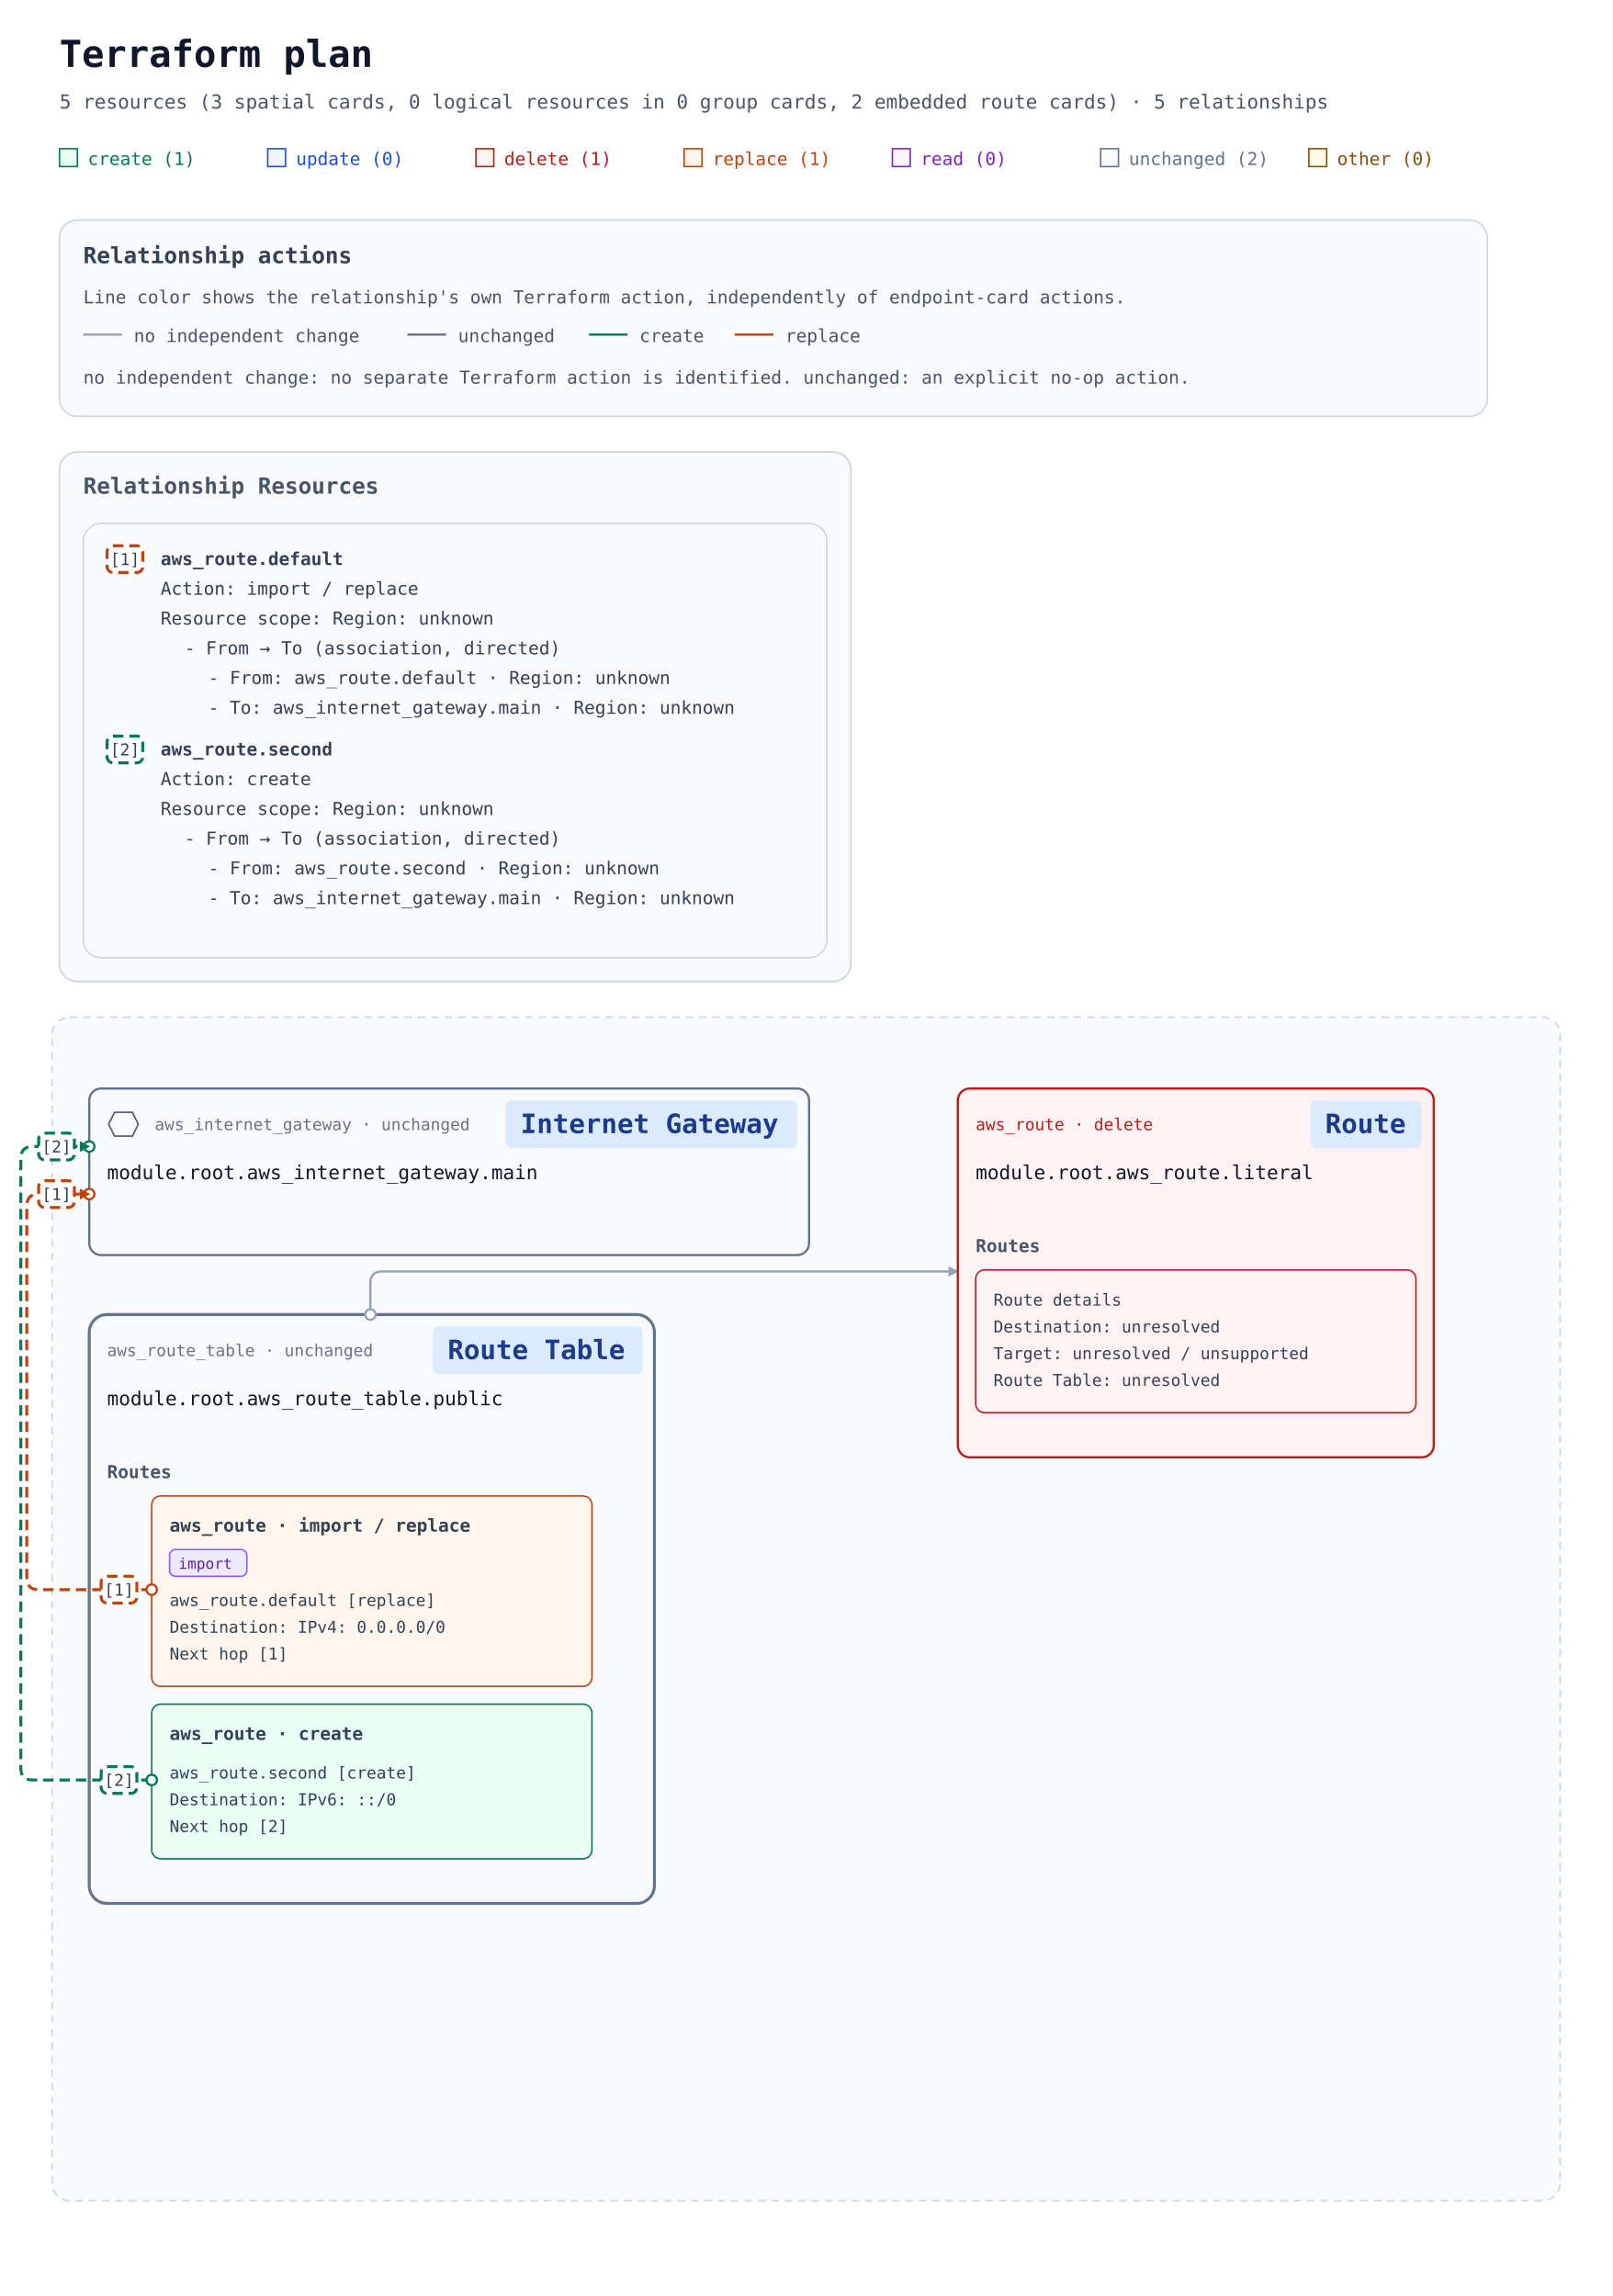
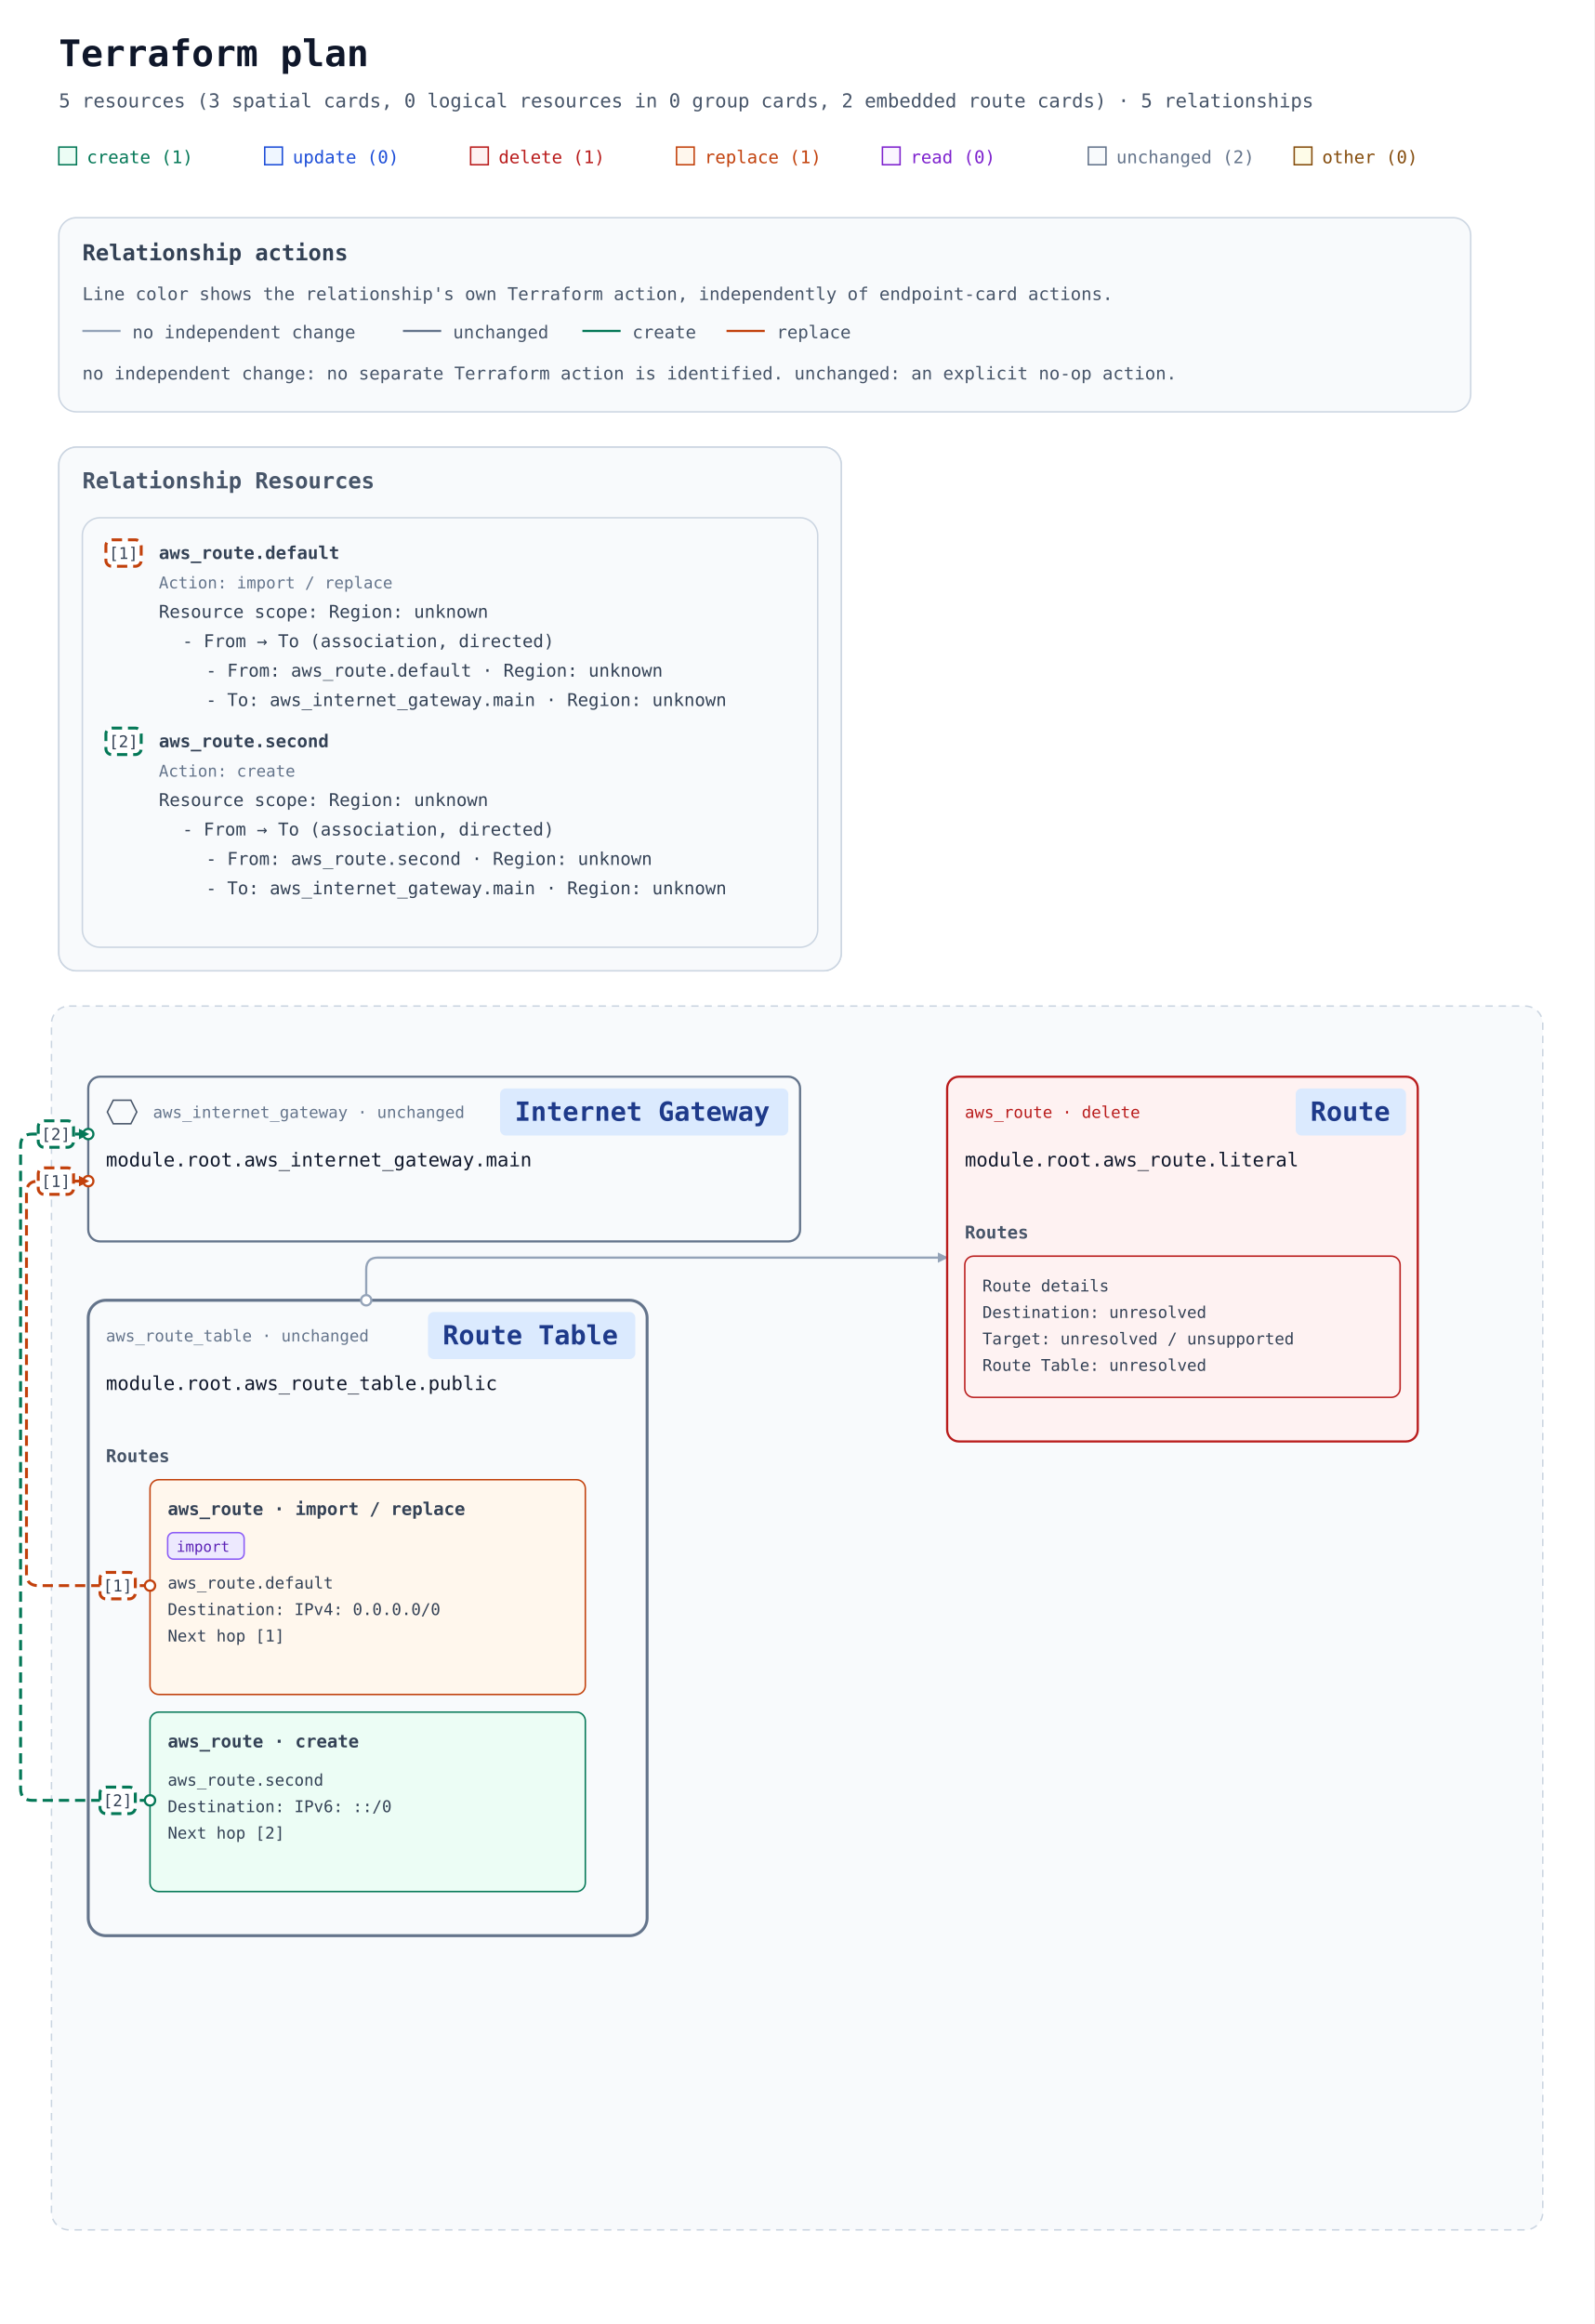
- <svg xmlns="http://www.w3.org/2000/svg" width="1084" height="1544" viewBox="0 0 1084 1544" role="img" aria-labelledby="title description">
+ <svg xmlns="http://www.w3.org/2000/svg" width="1084" height="1580" viewBox="0 0 1084 1580" role="img" aria-labelledby="title description">
  <defs>
    <marker id="arrow" viewBox="0 0 10 10" refX="9" refY="5" markerWidth="7" markerHeight="7" markerUnits="userSpaceOnUse" orient="auto-start-reverse">
      <path d="M 0 0 L 10 5 L 0 10 z" fill="#94a3b8" />
    </marker>
    <marker id="arrow-create" viewBox="0 0 10 10" refX="9" refY="5" markerWidth="7" markerHeight="7" markerUnits="userSpaceOnUse" orient="auto-start-reverse">
      <path d="M 0 0 L 10 5 L 0 10 z" fill="#047857" />
    </marker>
    <marker id="arrow-replace" viewBox="0 0 10 10" refX="9" refY="5" markerWidth="7" markerHeight="7" markerUnits="userSpaceOnUse" orient="auto-start-reverse">
      <path d="M 0 0 L 10 5 L 0 10 z" fill="#c2410c" />
    </marker>
  </defs>
  <rect width="100%" height="100%" fill="#ffffff" />
  <g font-family="ui-monospace, SFMono-Regular, Consolas, monospace">
    <text x="40" y="45" font-size="25" font-weight="700" fill="#0f172a">Terraform plan</text>
    <text x="40" y="73" font-size="13" fill="#475569">5 resources (3 spatial cards, 0 logical resources in 0 group cards, 2 embedded route cards) · 5 relationships</text>
    <rect x="40" y="100" width="12" height="12" fill="#ecfdf5" stroke="#047857" />
    <text x="59" y="111" font-size="12" fill="#047857">create (1)</text>
    <rect x="180" y="100" width="12" height="12" fill="#eff6ff" stroke="#1d4ed8" />
    <text x="199" y="111" font-size="12" fill="#1d4ed8">update (0)</text>
    <rect x="320" y="100" width="12" height="12" fill="#fef2f2" stroke="#b91c1c" />
    <text x="339" y="111" font-size="12" fill="#b91c1c">delete (1)</text>
    <rect x="460" y="100" width="12" height="12" fill="#fff7ed" stroke="#c2410c" />
    <text x="479" y="111" font-size="12" fill="#c2410c">replace (1)</text>
    <rect x="600" y="100" width="12" height="12" fill="#faf5ff" stroke="#7e22ce" />
    <text x="619" y="111" font-size="12" fill="#7e22ce">read (0)</text>
    <rect x="740" y="100" width="12" height="12" fill="#f8fafc" stroke="#64748b" />
    <text x="759" y="111" font-size="12" fill="#64748b">unchanged (2)</text>
    <rect x="880" y="100" width="12" height="12" fill="#fefce8" stroke="#854d0e" />
    <text x="899" y="111" font-size="12" fill="#854d0e">other (0)</text>
    <g id="relationship-actions" font-size="12" fill="#475569" transform="translate(40 148)">
      <rect width="960" height="132" rx="12" fill="#f8fafc" stroke="#cbd5e1" />
      <text x="16" y="29" font-size="15" font-weight="700" fill="#334155">Relationship actions</text>
      <text x="16" y="56">Line color shows the relationship's own Terraform action, independently of endpoint-card actions.</text>
      <path data-legend-action="none" d="M 16 77 H 42" fill="none" stroke="#94a3b8" stroke-width="1.5" />
      <text x="50" y="82">no independent change</text>
      <path data-legend-action="unchanged" d="M 234 77 H 260" fill="none" stroke="#64748b" stroke-width="1.5" />
      <text x="268" y="82">unchanged</text>
      <path data-legend-action="create" d="M 356 77 H 382" fill="none" stroke="#047857" stroke-width="1.5" />
      <text x="390" y="82">create</text>
      <path data-legend-action="replace" d="M 454 77 H 480" fill="none" stroke="#c2410c" stroke-width="1.5" />
      <text x="488" y="82">replace</text>
      <text x="16" y="110">no independent change: no separate Terraform action is identified. unchanged: an explicit no-op action.</text>
    </g>
    <g transform="translate(0 144)">
      <g data-annotation-area="true">
        <g data-annotation-card="true" transform="translate(40 160)">
          <rect width="532" height="356" rx="12" fill="#f8fafc" stroke="#cbd5e1" />
          <g data-annotation-section="Relationship Resources">
            <rect width="532" height="356" rx="12" fill="#f8fafc" stroke="#cbd5e1" />
            <text x="16" y="28" font-size="15" font-weight="700" fill="#475569">Relationship Resources</text>
            <g data-annotation-card="true" transform="translate(16 48)">
              <rect width="500" height="292" rx="12" fill="#f8fafc" stroke="#cbd5e1" />
              <g data-relationship-index="true">
                <g data-relationship-entry="1" id="relationship-5b5b5b226177735f726f7574652e64656661756c74222c6e756c6c5d5d2c5b5b227465727261666f726d3a363137373733356637323666373537343635326536343635363636313735366337342d63757272656e74222c227465727261666f726d3a36313737373335663639366537343635373236653635373435663637363137343635373736313739326536643631363936652d63757272656e74222c226173736f63696174696f6e222c226469726563746564225d5d5d">
                  <a href="#relationship-5b5b5b226177735f726f7574652e64656661756c74222c6e756c6c5d5d2c5b5b227465727261666f726d3a363137373733356637323666373537343635326536343635363636313735366337342d63757272656e74222c227465727261666f726d3a36313737373335663639366537343635373236653635373435663637363137343635373736313739326536643631363936652d63757272656e74222c226173736f63696174696f6e222c226469726563746564225d5d5d" data-relationship-select="true" aria-label="Relationship [1]: From → To (association, directed): aws_route.default / aws_internet_gateway.main">
                    <rect x="16" y="15" width="24" height="18" rx="4" fill="#ffffff" stroke="#c2410c" stroke-width="2" stroke-dasharray="7 4" />
                    <text x="28" y="28" text-anchor="middle" font-size="11" fill="#334155">[1]</text>
                  </a>
                  <text data-source-address="aws_route.default" data-source-identity="terraform:6177735f726f7574652e64656661756c74-current" font-size="12" font-weight="600" fill="#334155">
                    <tspan x="52" y="28" xml:space="preserve">aws_route.default</tspan>
                  </text>
-                   <text font-size="12" fill="#334155">
-                     <tspan x="52" y="48" xml:space="preserve">Action: import / replace</tspan>
-                   </text>
+                   <text data-resource-action="true" x="52" y="48" font-size="11" fill="#64748b">Action: import / replace</text>
                  <text font-size="12" fill="#334155">
                    <tspan x="52" y="68" xml:space="preserve">Resource scope: Region: unknown</tspan>
                  </text>
                  <text font-size="12" fill="#334155">
                    <tspan x="68" y="88" xml:space="preserve">- From → To (association, directed)</tspan>
                  </text>
                  <a href="#resource-6177735f726f7574652e64656661756c74-current" data-relationship-endpoint="true" aria-label="- From: aws_route.default · Region: unknown">
                    <text font-size="12" fill="#334155">
                      <tspan x="84" y="108" xml:space="preserve">- From: aws_route.default · Region: unknown</tspan>
                    </text>
                  </a>
                  <a href="#resource-6177735f696e7465726e65745f676174657761792e6d61696e-current" data-relationship-endpoint="true" aria-label="- To: aws_internet_gateway.main · Region: unknown">
                    <text font-size="12" fill="#334155">
                      <tspan x="84" y="128" xml:space="preserve">- To: aws_internet_gateway.main · Region: unknown</tspan>
                    </text>
                  </a>
                </g>
                <g data-relationship-entry="2" id="relationship-5b5b5b226177735f726f7574652e7365636f6e64222c6e756c6c5d5d2c5b5b227465727261666f726d3a36313737373335663732366637353734363532653733363536333666366536342d63757272656e74222c227465727261666f726d3a36313737373335663639366537343635373236653635373435663637363137343635373736313739326536643631363936652d63757272656e74222c226173736f63696174696f6e222c226469726563746564225d5d5d">
                  <a href="#relationship-5b5b5b226177735f726f7574652e7365636f6e64222c6e756c6c5d5d2c5b5b227465727261666f726d3a36313737373335663732366637353734363532653733363536333666366536342d63757272656e74222c227465727261666f726d3a36313737373335663639366537343635373236653635373435663637363137343635373736313739326536643631363936652d63757272656e74222c226173736f63696174696f6e222c226469726563746564225d5d5d" data-relationship-select="true" aria-label="Relationship [2]: From → To (association, directed): aws_route.second / aws_internet_gateway.main">
                    <rect x="16" y="143" width="24" height="18" rx="4" fill="#ffffff" stroke="#047857" stroke-width="2" stroke-dasharray="7 4" />
                    <text x="28" y="156" text-anchor="middle" font-size="11" fill="#334155">[2]</text>
                  </a>
                  <text data-source-address="aws_route.second" data-source-identity="terraform:6177735f726f7574652e7365636f6e64-current" font-size="12" font-weight="600" fill="#334155">
                    <tspan x="52" y="156" xml:space="preserve">aws_route.second</tspan>
                  </text>
-                   <text font-size="12" fill="#334155">
-                     <tspan x="52" y="176" xml:space="preserve">Action: create</tspan>
-                   </text>
+                   <text data-resource-action="true" x="52" y="176" font-size="11" fill="#64748b">Action: create</text>
                  <text font-size="12" fill="#334155">
                    <tspan x="52" y="196" xml:space="preserve">Resource scope: Region: unknown</tspan>
                  </text>
                  <text font-size="12" fill="#334155">
                    <tspan x="68" y="216" xml:space="preserve">- From → To (association, directed)</tspan>
                  </text>
                  <a href="#resource-6177735f726f7574652e7365636f6e64-current" data-relationship-endpoint="true" aria-label="- From: aws_route.second · Region: unknown">
                    <text font-size="12" fill="#334155">
                      <tspan x="84" y="236" xml:space="preserve">- From: aws_route.second · Region: unknown</tspan>
                    </text>
                  </a>
                  <a href="#resource-6177735f696e7465726e65745f676174657761792e6d61696e-current" data-relationship-endpoint="true" aria-label="- To: aws_internet_gateway.main · Region: unknown">
                    <text font-size="12" fill="#334155">
                      <tspan x="84" y="256" xml:space="preserve">- To: aws_internet_gateway.main · Region: unknown</tspan>
                    </text>
                  </a>
                </g>
              </g>
            </g>
          </g>
        </g>
      </g>
      <g data-architecture="true" transform="translate(0 380)">
-         <rect x="35" y="160" width="1014" height="796" rx="12" fill="#f8fafc" stroke="#cbd5e1" stroke-dasharray="5 4" />
+         <rect x="35" y="160" width="1014" height="832" rx="12" fill="#f8fafc" stroke="#cbd5e1" stroke-dasharray="5 4" />
        <text x="52" y="185" font-size="13" font-weight="700" fill="#475569" />
        <g data-route-table="resource-6177735f726f7574655f7461626c652e7075626c6963-current">
-           <rect x="60" y="360" width="380" height="396" rx="12" fill="#f8fafc" stroke="#64748b" stroke-width="2" data-mode="managed" />
+           <rect x="60" y="360" width="380" height="432" rx="12" fill="#f8fafc" stroke="#64748b" stroke-width="2" data-mode="managed" />
        </g>
        <g data-edge-kind="dependency" data-source="resource-6177735f726f7574655f7461626c652e7075626c6963-current" data-target="resource-6177735f726f7574652e64656661756c74-current" />
        <path d="M 249 360 L 249 339 Q 249 331 257 331 L 644 331 " data-edge-kind="dependency" data-directionality="directed" data-source="resource-6177735f726f7574655f7461626c652e7075626c6963-current" data-target="resource-6177735f726f7574652e6c69746572616c-current" fill="none" stroke="#94a3b8" stroke-width="1.5" stroke-linejoin="round" marker-end="url(#arrow)" />
        <g data-edge-kind="dependency" data-source="resource-6177735f726f7574655f7461626c652e7075626c6963-current" data-target="resource-6177735f726f7574652e7365636f6e64-current" />
-         <path d="M 102 545 L 26 545 Q 18 545 18 537 L 18 287 Q 18 279 26 279 L 60 279 " data-edge-kind="association" data-action-reason="replace_because_cannot_update" data-replace-paths="[[&quot;gateway_id&quot;]]" data-import="true" data-import-id-present="false" data-import-identity-present="false" data-import-unknown="false" data-relationship-ids="relationship-5b5b5b226177735f726f7574652e64656661756c74222c6e756c6c5d5d2c5b5b227465727261666f726d3a363137373733356637323666373537343635326536343635363636313735366337342d63757272656e74222c227465727261666f726d3a36313737373335663639366537343635373236653635373435663637363137343635373736313739326536643631363936652d63757272656e74222c226173736f63696174696f6e222c226469726563746564225d5d5d" data-directionality="directed" data-source="resource-6177735f726f7574652e64656661756c74-current" data-target="resource-6177735f696e7465726e65745f676174657761792e6d61696e-current" fill="none" stroke="#c2410c" stroke-width="2" stroke-dasharray="7 4" stroke-linejoin="round" marker-end="url(#arrow-replace)" />
-         <path d="M 102 673 L 22 673 Q 14 673 14 665 L 14 255 Q 14 247 22 247 L 60 247 " data-edge-kind="association" data-relationship-ids="relationship-5b5b5b226177735f726f7574652e7365636f6e64222c6e756c6c5d5d2c5b5b227465727261666f726d3a36313737373335663732366637353734363532653733363536333666366536342d63757272656e74222c227465727261666f726d3a36313737373335663639366537343635373236653635373435663637363137343635373736313739326536643631363936652d63757272656e74222c226173736f63696174696f6e222c226469726563746564225d5d5d" data-directionality="directed" data-source="resource-6177735f726f7574652e7365636f6e64-current" data-target="resource-6177735f696e7465726e65745f676174657761792e6d61696e-current" fill="none" stroke="#047857" stroke-width="2" stroke-dasharray="7 4" stroke-linejoin="round" marker-end="url(#arrow-create)" />
+         <path d="M 102 554 L 26 554 Q 18 554 18 546 L 18 287 Q 18 279 26 279 L 60 279 " data-edge-kind="association" data-action-reason="replace_because_cannot_update" data-replace-paths="[[&quot;gateway_id&quot;]]" data-import="true" data-import-id-present="false" data-import-identity-present="false" data-import-unknown="false" data-relationship-ids="relationship-5b5b5b226177735f726f7574652e64656661756c74222c6e756c6c5d5d2c5b5b227465727261666f726d3a363137373733356637323666373537343635326536343635363636313735366337342d63757272656e74222c227465727261666f726d3a36313737373335663639366537343635373236653635373435663637363137343635373736313739326536643631363936652d63757272656e74222c226173736f63696174696f6e222c226469726563746564225d5d5d" data-directionality="directed" data-source="resource-6177735f726f7574652e64656661756c74-current" data-target="resource-6177735f696e7465726e65745f676174657761792e6d61696e-current" fill="none" stroke="#c2410c" stroke-width="2" stroke-dasharray="7 4" stroke-linejoin="round" marker-end="url(#arrow-replace)" />
+         <path d="M 102 700 L 22 700 Q 14 700 14 692 L 14 255 Q 14 247 22 247 L 60 247 " data-edge-kind="association" data-relationship-ids="relationship-5b5b5b226177735f726f7574652e7365636f6e64222c6e756c6c5d5d2c5b5b227465727261666f726d3a36313737373335663732366637353734363532653733363536333666366536342d63757272656e74222c227465727261666f726d3a36313737373335663639366537343635373236653635373435663637363137343635373736313739326536643631363936652d63757272656e74222c226173736f63696174696f6e222c226469726563746564225d5d5d" data-directionality="directed" data-source="resource-6177735f726f7574652e7365636f6e64-current" data-target="resource-6177735f696e7465726e65745f676174657761792e6d61696e-current" fill="none" stroke="#047857" stroke-width="2" stroke-dasharray="7 4" stroke-linejoin="round" marker-end="url(#arrow-create)" />
        <g id="resource-6177735f696e7465726e65745f676174657761792e6d61696e-current" data-architecture-id="terraform:6177735f696e7465726e65745f676174657761792e6d61696e-current" data-qualified-address="module.root.aws_internet_gateway.main" data-terraform-address="aws_internet_gateway.main">
          <rect x="60" y="208" width="484" height="112" rx="8" fill="#f8fafc" stroke="#64748b" stroke-width="1.5" data-mode="managed" />
          <text x="104" y="236" font-size="11" fill="#64748b">aws_internet_gateway · unchanged</text>
          <rect data-service-badge="true" data-service-category="network" data-service-full-name="Amazon VPC" data-display-name="Internet Gateway" x="340" y="216" width="196" height="32" rx="4" fill="#dbeafe" />
          <text data-service-name="true" x="350" y="238" font-size="18" font-weight="700" fill="#1e3a8a" xml:space="preserve">Internet Gateway</text>
          <g data-role-shape="network" transform="translate(72 223)" role="img" aria-label="Visual role: network" pointer-events="none" fill="#f8fafc" stroke="#475569" stroke-width="1">
            <path d="M5 1 H17 L21 9 L17 17 H5 L1 9 Z" />
          </g>
          <text x="72" y="269" font-size="13" fill="#0f172a" xml:space="preserve">module.root.aws_internet_gateway.main</text>
          <text x="72" y="308" font-size="10" fill="#64748b" />
        </g>
        <g id="resource-6177735f726f7574652e6c69746572616c-current" data-architecture-id="terraform:6177735f726f7574652e6c69746572616c-current" data-qualified-address="module.root.aws_route.literal" data-terraform-address="aws_route.literal">
          <rect x="644" y="208" width="320" height="248" rx="8" fill="#fef2f2" stroke="#b91c1c" stroke-width="1.5" data-mode="managed" />
          <text x="656" y="236" font-size="11" fill="#b91c1c">aws_route · delete</text>
          <rect data-service-badge="true" data-service-category="network" data-service-full-name="Amazon VPC" data-display-name="Route" x="881" y="216" width="75" height="32" rx="4" fill="#dbeafe" />
          <text data-service-name="true" x="891" y="238" font-size="18" font-weight="700" fill="#1e3a8a" xml:space="preserve">Route</text>
          <text x="656" y="269" font-size="13" fill="#0f172a" xml:space="preserve">module.root.aws_route.literal</text>
          <g data-routes="true">
            <text x="656" y="318" font-size="12" font-weight="700" fill="#475569">Routes</text>
            <g data-route-entry="resource-details">
              <rect x="656" y="330" width="296" height="96" rx="6" fill="#fef2f2" stroke="#b91c1c" stroke-width="1" />
              <text x="668" y="354" font-size="11" fill="#334155" xml:space="preserve">Route details</text>
              <text x="668" y="372" font-size="11" fill="#334155" xml:space="preserve">Destination: unresolved</text>
              <text x="668" y="390" font-size="11" fill="#334155" xml:space="preserve">Target: unresolved / unsupported</text>
              <text x="668" y="408" font-size="11" fill="#334155" xml:space="preserve">Route Table: unresolved</text>
            </g>
          </g>
          <text x="656" y="444" font-size="10" fill="#64748b" />
        </g>
        <g id="resource-6177735f726f7574655f7461626c652e7075626c6963-current" data-architecture-id="terraform:6177735f726f7574655f7461626c652e7075626c6963-current" data-qualified-address="module.root.aws_route_table.public" data-terraform-address="aws_route_table.public">
          <text x="72" y="388" font-size="11" fill="#64748b">aws_route_table · unchanged</text>
          <rect data-service-badge="true" data-service-category="network" data-service-full-name="Amazon VPC" data-display-name="Route Table" x="291" y="368" width="141" height="32" rx="4" fill="#dbeafe" />
          <text data-service-name="true" x="301" y="390" font-size="18" font-weight="700" fill="#1e3a8a" xml:space="preserve">Route Table</text>
          <text x="72" y="421" font-size="13" fill="#0f172a" xml:space="preserve">module.root.aws_route_table.public</text>
          <g data-routes="true">
            <text x="72" y="470" font-size="12" font-weight="700" fill="#475569">Routes</text>
            <g id="resource-6177735f726f7574652e64656661756c74-current" data-architecture-id="terraform:6177735f726f7574652e64656661756c74-current" data-terraform-address="aws_route.default" data-qualified-address="module.root.aws_route.default" data-embedded-route="true" data-action-reason="replace_because_cannot_update" data-replace-paths="[[&quot;gateway_id&quot;]]" data-import="true" data-import-id-present="false" data-import-identity-present="false" data-import-unknown="false">
-               <rect x="102" y="482" width="296" height="128" rx="6" fill="#fff7ed" stroke="#c2410c" stroke-width="1" />
+               <rect x="102" y="482" width="296" height="146" rx="6" fill="#fff7ed" stroke="#c2410c" stroke-width="1" />
              <text data-resource-type-heading="true" font-size="12" font-weight="700" fill="#334155">
                <tspan x="114" y="506" xml:space="preserve">aws_route · import / replace</tspan>
              </text>
              <g data-import-badge="true">
                <rect x="114" y="518" width="52" height="18" rx="4" fill="#ede9fe" stroke="#8b5cf6" />
                <text x="120" y="531" font-size="10" fill="#5b21b6">import</text>
              </g>
-               <text x="114" y="556" font-size="11" fill="#334155" xml:space="preserve">aws_route.default [replace]</text>
+               <text x="114" y="556" font-size="11" fill="#334155" xml:space="preserve">aws_route.default</text>
              <text x="114" y="574" font-size="11" fill="#334155" xml:space="preserve">Destination: IPv4: 0.0.0.0/0</text>
              <a href="#relationship-5b5b5b226177735f726f7574652e64656661756c74222c6e756c6c5d5d2c5b5b227465727261666f726d3a363137373733356637323666373537343635326536343635363636313735366337342d63757272656e74222c227465727261666f726d3a36313737373335663639366537343635373236653635373435663637363137343635373736313739326536643631363936652d63757272656e74222c226173736f63696174696f6e222c226469726563746564225d5d5d" data-relationship-select="true">
                <text x="114" y="592" font-size="11" fill="#334155" xml:space="preserve">Next hop [1]</text>
              </a>
            </g>
            <g id="resource-6177735f726f7574652e7365636f6e64-current" data-architecture-id="terraform:6177735f726f7574652e7365636f6e64-current" data-terraform-address="aws_route.second" data-qualified-address="module.root.aws_route.second" data-embedded-route="true">
-               <rect x="102" y="622" width="296" height="104" rx="6" fill="#ecfdf5" stroke="#047857" stroke-width="1" />
+               <rect x="102" y="640" width="296" height="122" rx="6" fill="#ecfdf5" stroke="#047857" stroke-width="1" />
              <text data-resource-type-heading="true" font-size="12" font-weight="700" fill="#334155">
-                 <tspan x="114" y="646" xml:space="preserve">aws_route · create</tspan>
+                 <tspan x="114" y="664" xml:space="preserve">aws_route · create</tspan>
              </text>
-               <text x="114" y="672" font-size="11" fill="#334155" xml:space="preserve">aws_route.second [create]</text>
-               <text x="114" y="690" font-size="11" fill="#334155" xml:space="preserve">Destination: IPv6: ::/0</text>
+               <text x="114" y="690" font-size="11" fill="#334155" xml:space="preserve">aws_route.second</text>
+               <text x="114" y="708" font-size="11" fill="#334155" xml:space="preserve">Destination: IPv6: ::/0</text>
              <a href="#relationship-5b5b5b226177735f726f7574652e7365636f6e64222c6e756c6c5d5d2c5b5b227465727261666f726d3a36313737373335663732366637353734363532653733363536333666366536342d63757272656e74222c227465727261666f726d3a36313737373335663639366537343635373236653635373435663637363137343635373736313739326536643631363936652d63757272656e74222c226173736f63696174696f6e222c226469726563746564225d5d5d" data-relationship-select="true">
-                 <text x="114" y="708" font-size="11" fill="#334155" xml:space="preserve">Next hop [2]</text>
+                 <text x="114" y="726" font-size="11" fill="#334155" xml:space="preserve">Next hop [2]</text>
              </a>
            </g>
          </g>
-           <text x="72" y="744" font-size="10" fill="#64748b" />
+           <text x="72" y="780" font-size="10" fill="#64748b" />
        </g>
        <g data-endpoints="true" data-source="resource-6177735f726f7574655f7461626c652e7075626c6963-current" data-target="resource-6177735f726f7574652e6c69746572616c-current" aria-hidden="true">
          <circle data-endpoint="source" cx="249" cy="360" r="3.5" fill="#ffffff" stroke="#94a3b8" stroke-width="1.5" />
        </g>
        <g data-endpoints="true" data-source="resource-6177735f726f7574652e64656661756c74-current" data-target="resource-6177735f696e7465726e65745f676174657761792e6d61696e-current" aria-hidden="true">
-           <circle data-endpoint="source" cx="102" cy="545" r="3.5" fill="#ffffff" stroke="#c2410c" stroke-width="1.5" />
+           <circle data-endpoint="source" cx="102" cy="554" r="3.5" fill="#ffffff" stroke="#c2410c" stroke-width="1.5" />
          <circle data-endpoint="target" cx="60" cy="279" r="3.5" fill="#ffffff" stroke="#c2410c" stroke-width="1.5" />
          <path data-endpoint-arrow="true" d="M 53.7 275.5 L 60.7 279 L 53.7 282.5 Z" fill="#c2410c" />
        </g>
        <g data-endpoints="true" data-source="resource-6177735f726f7574652e7365636f6e64-current" data-target="resource-6177735f696e7465726e65745f676174657761792e6d61696e-current" aria-hidden="true">
-           <circle data-endpoint="source" cx="102" cy="673" r="3.5" fill="#ffffff" stroke="#047857" stroke-width="1.5" />
+           <circle data-endpoint="source" cx="102" cy="700" r="3.5" fill="#ffffff" stroke="#047857" stroke-width="1.5" />
          <circle data-endpoint="target" cx="60" cy="247" r="3.5" fill="#ffffff" stroke="#047857" stroke-width="1.5" />
          <path data-endpoint-arrow="true" d="M 53.7 243.5 L 60.7 247 L 53.7 250.5 Z" fill="#047857" />
        </g>
        <g data-relationship-marker="1">
          <a href="#relationship-5b5b5b226177735f726f7574652e64656661756c74222c6e756c6c5d5d2c5b5b227465727261666f726d3a363137373733356637323666373537343635326536343635363636313735366337342d63757272656e74222c227465727261666f726d3a36313737373335663639366537343635373236653635373435663637363137343635373736313739326536643631363936652d63757272656e74222c226173736f63696174696f6e222c226469726563746564225d5d5d" data-relationship-select="true" aria-label="Relationship [1]: From → To (association, directed): aws_route.default / aws_internet_gateway.main">
            <rect x="26" y="270" width="24" height="18" rx="4" fill="#ffffff" stroke="#c2410c" stroke-width="2" stroke-dasharray="7 4" />
            <text x="38" y="283" text-anchor="middle" font-size="11" fill="#334155">[1]</text>
          </a>
        </g>
        <g data-relationship-marker="1">
          <a href="#relationship-5b5b5b226177735f726f7574652e64656661756c74222c6e756c6c5d5d2c5b5b227465727261666f726d3a363137373733356637323666373537343635326536343635363636313735366337342d63757272656e74222c227465727261666f726d3a36313737373335663639366537343635373236653635373435663637363137343635373736313739326536643631363936652d63757272656e74222c226173736f63696174696f6e222c226469726563746564225d5d5d" data-relationship-select="true" aria-label="Relationship [1]: From → To (association, directed): aws_route.default / aws_internet_gateway.main">
-             <rect x="68" y="536" width="24" height="18" rx="4" fill="#ffffff" stroke="#c2410c" stroke-width="2" stroke-dasharray="7 4" />
-             <text x="80" y="549" text-anchor="middle" font-size="11" fill="#334155">[1]</text>
+             <rect x="68" y="545" width="24" height="18" rx="4" fill="#ffffff" stroke="#c2410c" stroke-width="2" stroke-dasharray="7 4" />
+             <text x="80" y="558" text-anchor="middle" font-size="11" fill="#334155">[1]</text>
          </a>
        </g>
        <g data-relationship-marker="2">
          <a href="#relationship-5b5b5b226177735f726f7574652e7365636f6e64222c6e756c6c5d5d2c5b5b227465727261666f726d3a36313737373335663732366637353734363532653733363536333666366536342d63757272656e74222c227465727261666f726d3a36313737373335663639366537343635373236653635373435663637363137343635373736313739326536643631363936652d63757272656e74222c226173736f63696174696f6e222c226469726563746564225d5d5d" data-relationship-select="true" aria-label="Relationship [2]: From → To (association, directed): aws_route.second / aws_internet_gateway.main">
            <rect x="26" y="238" width="24" height="18" rx="4" fill="#ffffff" stroke="#047857" stroke-width="2" stroke-dasharray="7 4" />
            <text x="38" y="251" text-anchor="middle" font-size="11" fill="#334155">[2]</text>
          </a>
        </g>
        <g data-relationship-marker="2">
          <a href="#relationship-5b5b5b226177735f726f7574652e7365636f6e64222c6e756c6c5d5d2c5b5b227465727261666f726d3a36313737373335663732366637353734363532653733363536333666366536342d63757272656e74222c227465727261666f726d3a36313737373335663639366537343635373236653635373435663637363137343635373736313739326536643631363936652d63757272656e74222c226173736f63696174696f6e222c226469726563746564225d5d5d" data-relationship-select="true" aria-label="Relationship [2]: From → To (association, directed): aws_route.second / aws_internet_gateway.main">
-             <rect x="68" y="664" width="24" height="18" rx="4" fill="#ffffff" stroke="#047857" stroke-width="2" stroke-dasharray="7 4" />
-             <text x="80" y="677" text-anchor="middle" font-size="11" fill="#334155">[2]</text>
+             <rect x="68" y="691" width="24" height="18" rx="4" fill="#ffffff" stroke="#047857" stroke-width="2" stroke-dasharray="7 4" />
+             <text x="80" y="704" text-anchor="middle" font-size="11" fill="#334155">[2]</text>
          </a>
        </g>
      </g>
    </g>
  </g>
</svg>
